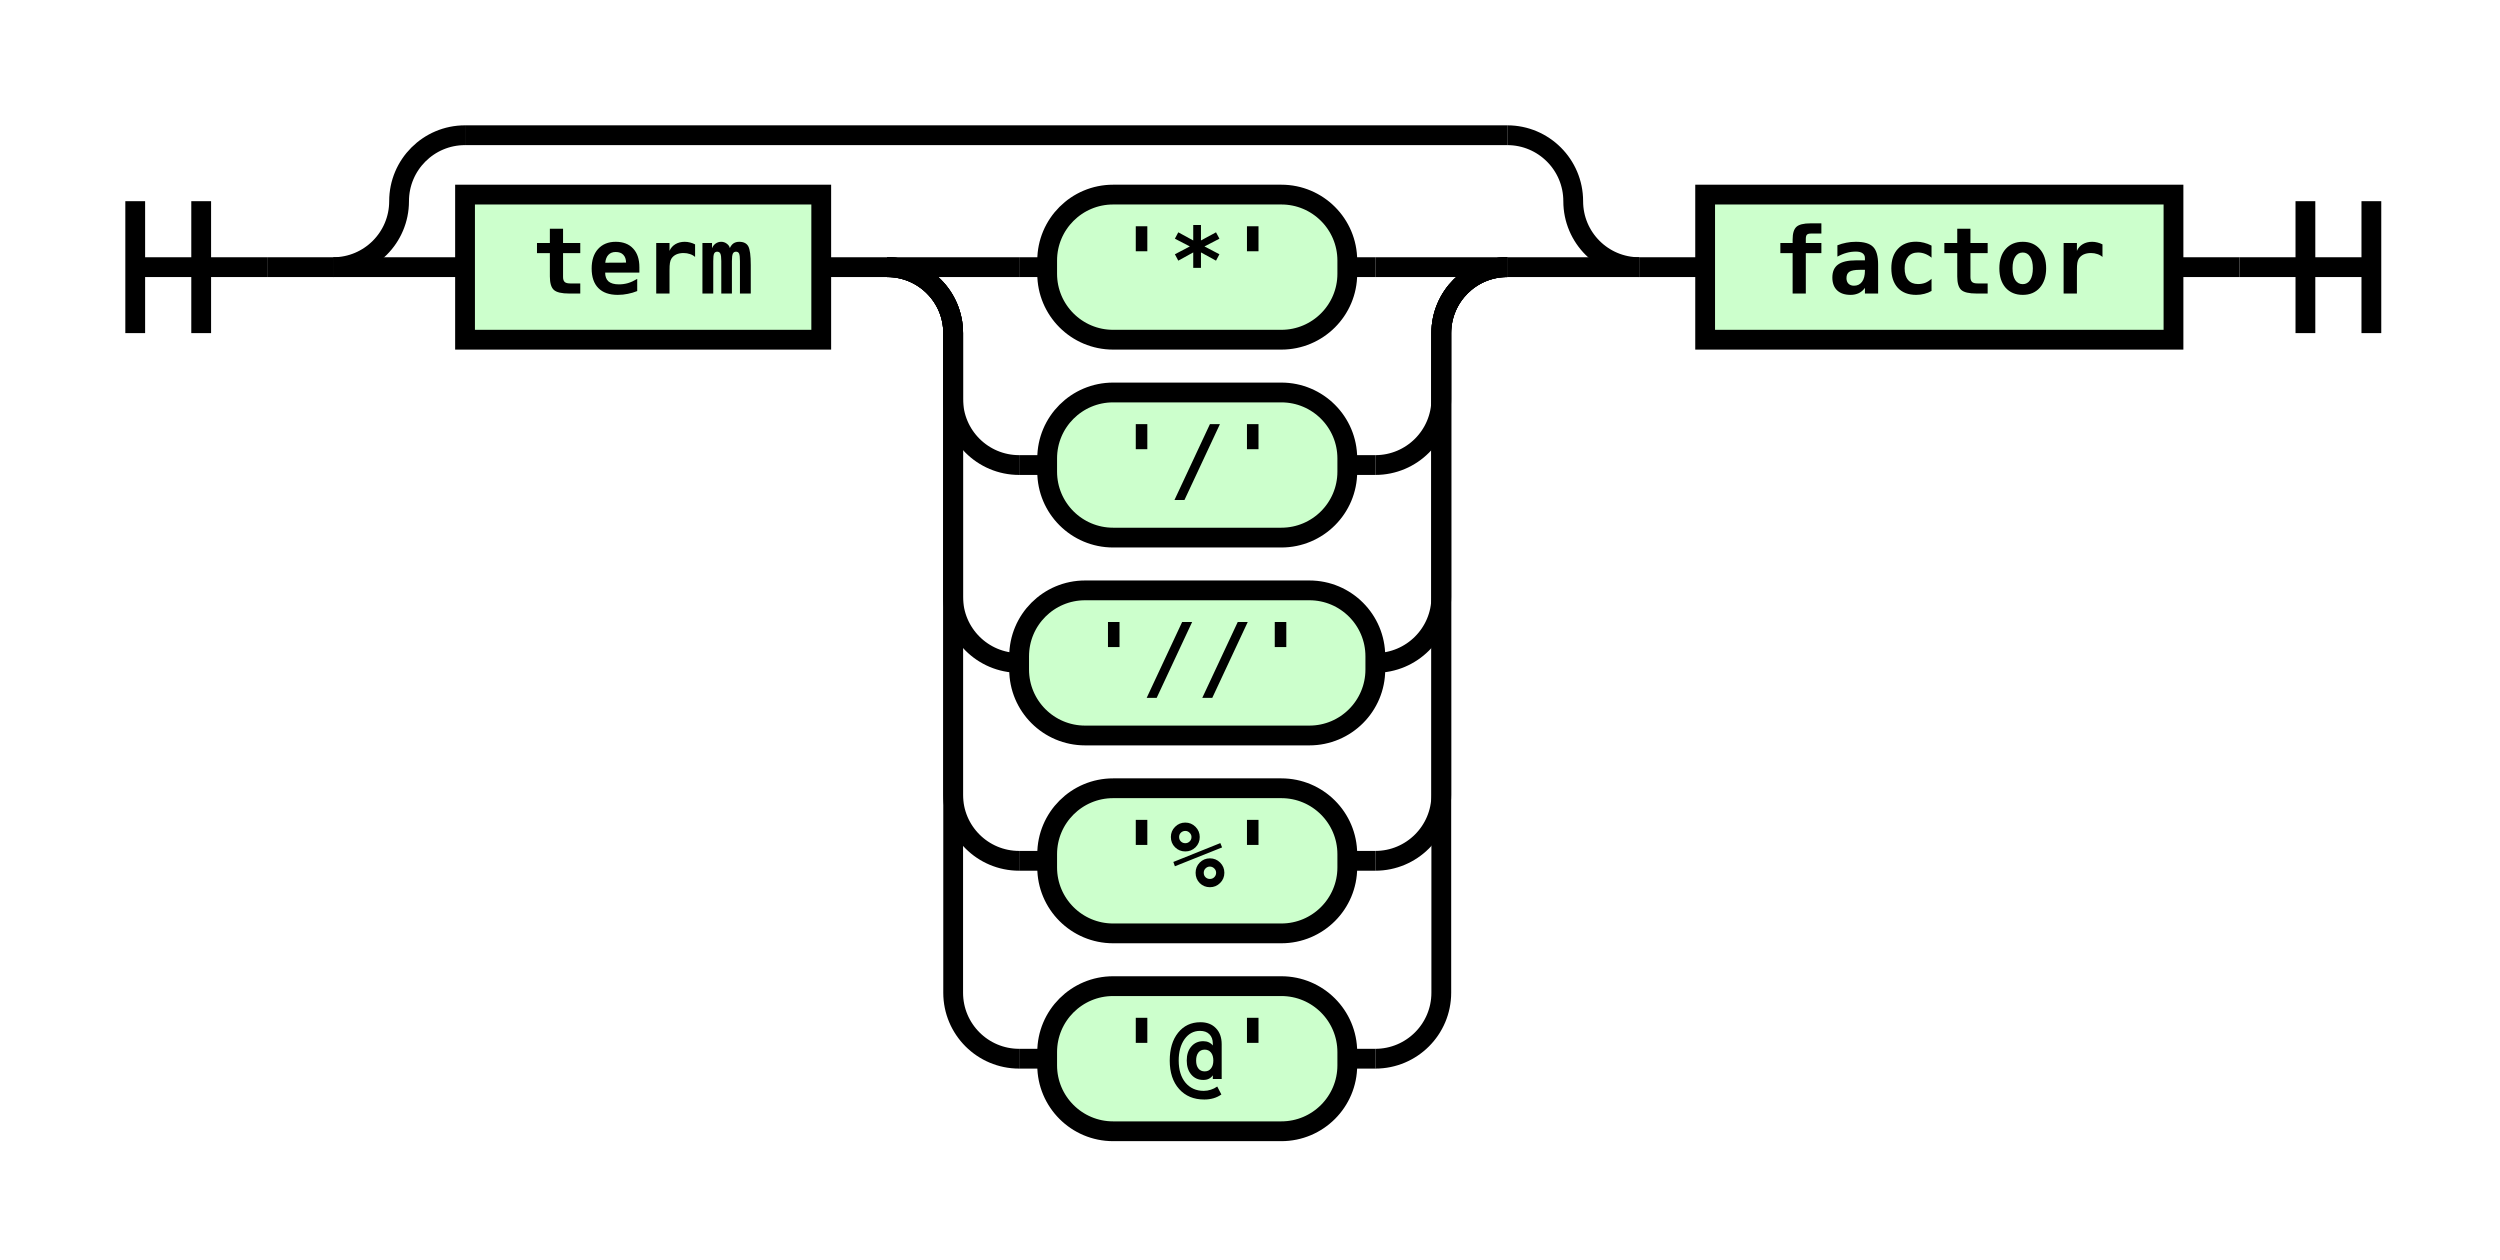
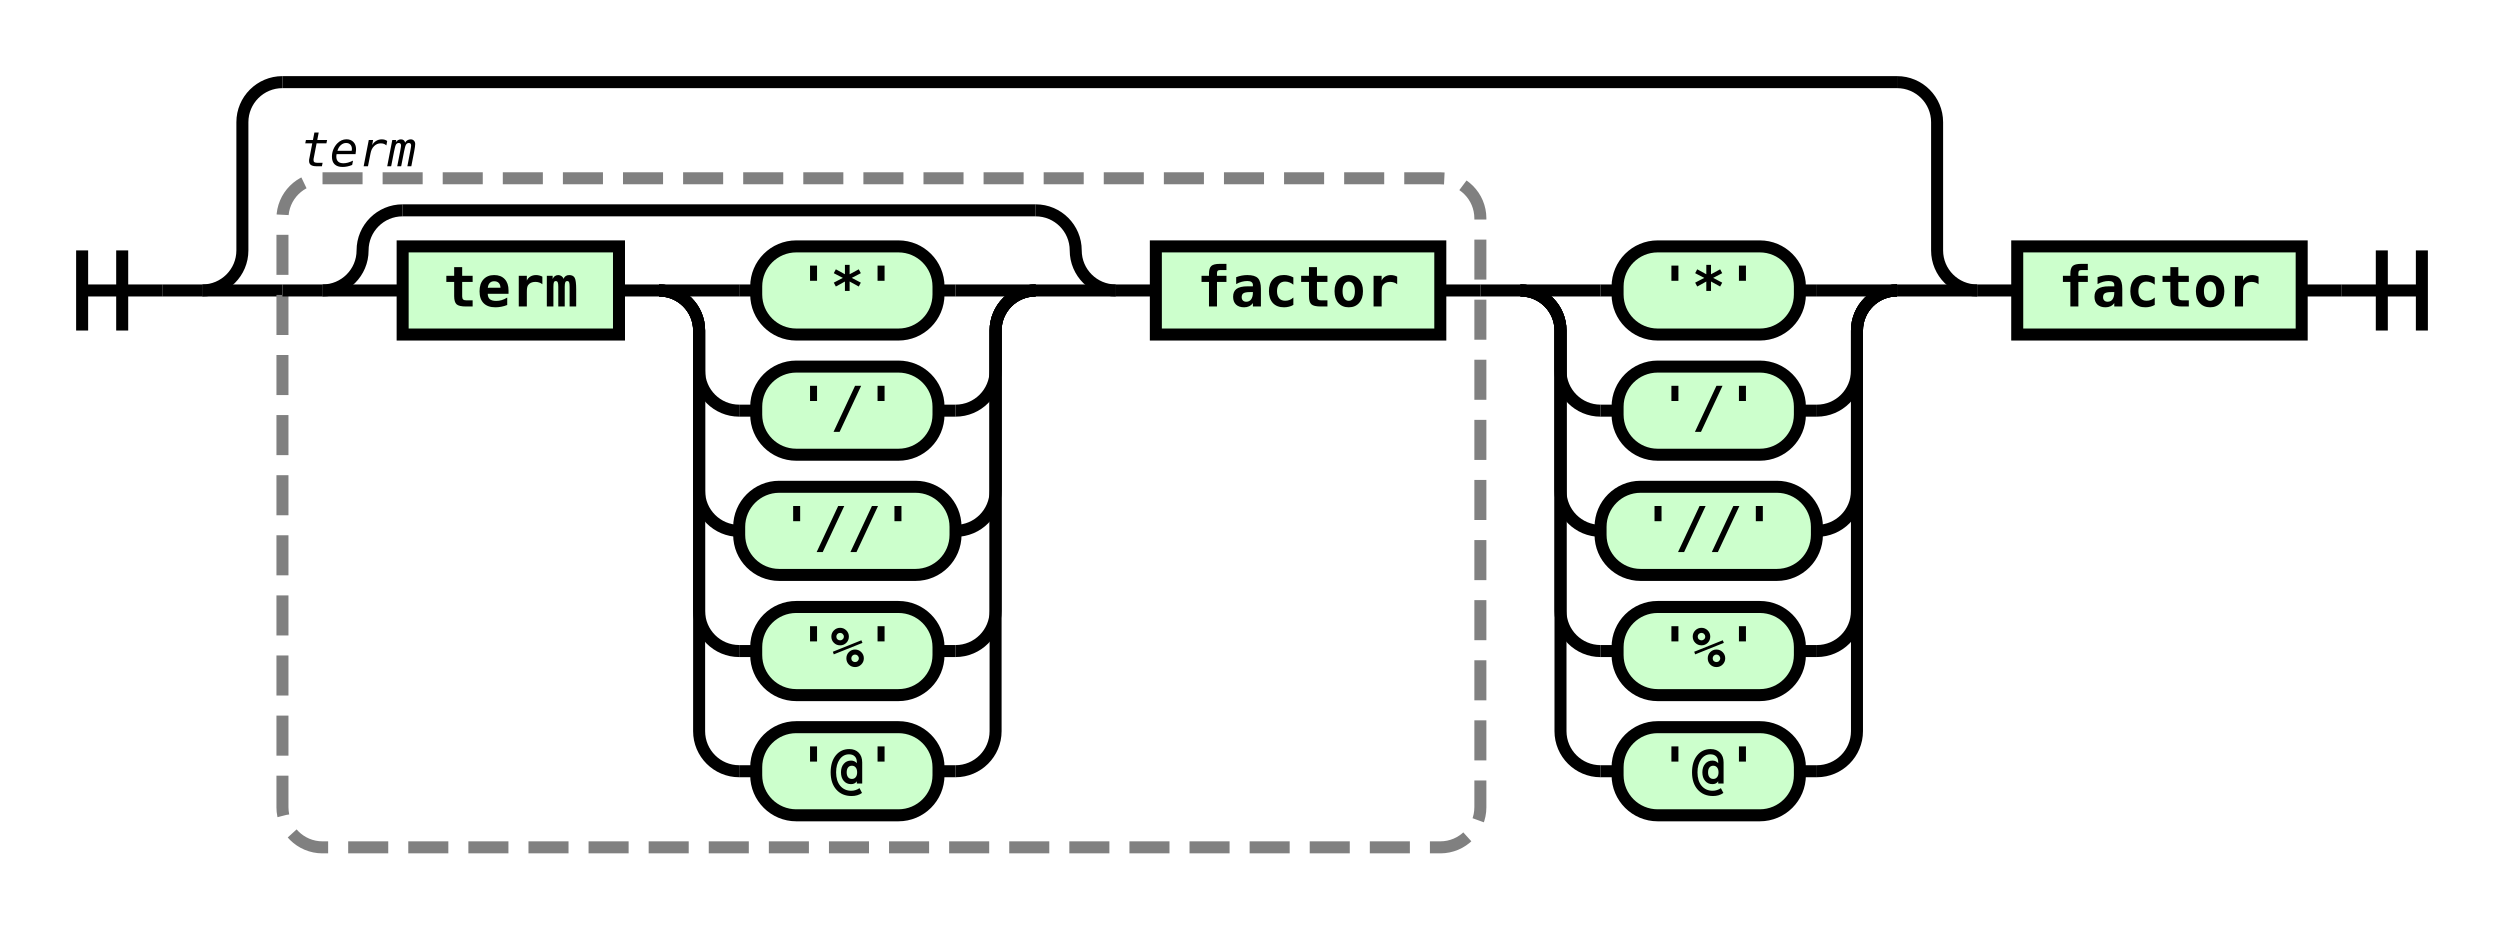
- <svg xmlns="http://www.w3.org/2000/svg" class="railroad-diagram" height="191" viewBox="0 0 379.0 191" width="379.0">
+ <svg xmlns="http://www.w3.org/2000/svg" class="railroad-diagram" height="231" viewBox="0 0 624.0 231" width="624.0">
  <g transform="translate(.5 .5)">
    <g>
-       <path d="M20 30v20m10 -20v20m-10 -10h20" />
+       <path d="M20 62v20m10 -20v20m-10 -10h20" />
    </g>
-     <path d="M40 40h10" />
+     <path d="M40 72h10" />
    <g>
-       <path d="M50 40h0.0" />
-       <path d="M329.0 40h0.0" />
+       <path d="M50 72h0.0" />
+       <path d="M574.0 72h0.0" />
      <g>
-         <path d="M50.0 40h0.0" />
-         <path d="M248.0 40h0.0" />
-         <path d="M50.0 40a10 10 0 0 0 10 -10v0a10 10 0 0 1 10 -10" />
+         <path d="M50.0 72h0.0" />
+         <path d="M493.0 72h0.0" />
+         <path d="M50.0 72a10 10 0 0 0 10 -10v-32a10 10 0 0 1 10 -10" />
        <g>
-           <path d="M70.0 20h158.0" />
+           <path d="M70.0 20h403.0" />
        </g>
-         <path d="M228.0 20a10 10 0 0 1 10 10v0a10 10 0 0 0 10 10" />
-         <path d="M50.0 40h20" />
+         <path d="M473.0 20a10 10 0 0 1 10 10v32a10 10 0 0 0 10 10" />
+         <path d="M50.0 72h20" />
        <g>
-           <path d="M70.0 40h0.0" />
-           <path d="M228.0 40h0.0" />
-           <g class="non-terminal ">
-             <path d="M70.0 40h0.0" />
-             <path d="M124.0 40h0.0" />
-             <rect height="22" width="54" x="70" y="29" />
-             <text x="97" y="44">term</text>
+           <path d="M70.0 72h0.0" />
+           <path d="M473.0 72h0.0" />
+           <g>
+             <path d="M70.0 72h0.0" />
+             <path d="M369.0 72h0.0" />
+             <rect class="group-box" height="167" rx="10" ry="10" width="299" x="70" y="44" />
+             <g>
+               <path d="M70.0 72h10.0" />
+               <path d="M359.0 72h10.0" />
+               <g>
+                 <path d="M80.0 72h0.0" />
+                 <path d="M278.0 72h0.0" />
+                 <path d="M80.0 72a10 10 0 0 0 10 -10v0a10 10 0 0 1 10 -10" />
+                 <g>
+                   <path d="M100.0 52h158.0" />
+                 </g>
+                 <path d="M258.0 52a10 10 0 0 1 10 10v0a10 10 0 0 0 10 10" />
+                 <path d="M80.0 72h20" />
+                 <g>
+                   <path d="M100.0 72h0.0" />
+                   <path d="M258.0 72h0.0" />
+                   <g class="non-terminal ">
+                     <path d="M100.0 72h0.0" />
+                     <path d="M154.0 72h0.0" />
+                     <rect height="22" width="54" x="100" y="61" />
+                     <text x="127" y="76">term</text>
+                   </g>
+                   <path d="M154.0 72h10" />
+                   <g>
+                     <path d="M164.0 72h0.0" />
+                     <path d="M258.0 72h0.0" />
+                     <path d="M164.0 72h20" />
+                     <g class="terminal ">
+                       <path d="M184.0 72h4.25" />
+                       <path d="M233.75 72h4.25" />
+                       <rect height="22" rx="10" ry="10" width="45.5" x="188.25" y="61" />
+                       <text x="211" y="76">'*'</text>
+                     </g>
+                     <path d="M238.0 72h20" />
+                     <path d="M164.0 72a10 10 0 0 1 10 10v10a10 10 0 0 0 10 10" />
+                     <g class="terminal ">
+                       <path d="M184.0 102h4.25" />
+                       <path d="M233.75 102h4.25" />
+                       <rect height="22" rx="10" ry="10" width="45.5" x="188.25" y="91" />
+                       <text x="211" y="106">'/'</text>
+                     </g>
+                     <path d="M238.0 102a10 10 0 0 0 10 -10v-10a10 10 0 0 1 10 -10" />
+                     <path d="M164.0 72a10 10 0 0 1 10 10v40a10 10 0 0 0 10 10" />
+                     <g class="terminal ">
+                       <path d="M184.0 132h0.0" />
+                       <path d="M238.0 132h0.0" />
+                       <rect height="22" rx="10" ry="10" width="54" x="184" y="121" />
+                       <text x="211" y="136">'//'</text>
+                     </g>
+                     <path d="M238.0 132a10 10 0 0 0 10 -10v-40a10 10 0 0 1 10 -10" />
+                     <path d="M164.0 72a10 10 0 0 1 10 10v70a10 10 0 0 0 10 10" />
+                     <g class="terminal ">
+                       <path d="M184.0 162h4.25" />
+                       <path d="M233.75 162h4.25" />
+                       <rect height="22" rx="10" ry="10" width="45.5" x="188.25" y="151" />
+                       <text x="211" y="166">'%'</text>
+                     </g>
+                     <path d="M238.0 162a10 10 0 0 0 10 -10v-70a10 10 0 0 1 10 -10" />
+                     <path d="M164.0 72a10 10 0 0 1 10 10v100a10 10 0 0 0 10 10" />
+                     <g class="terminal ">
+                       <path d="M184.0 192h4.25" />
+                       <path d="M233.75 192h4.25" />
+                       <rect height="22" rx="10" ry="10" width="45.5" x="188.25" y="181" />
+                       <text x="211" y="196">'@'</text>
+                     </g>
+                     <path d="M238.0 192a10 10 0 0 0 10 -10v-100a10 10 0 0 1 10 -10" />
+                   </g>
+                 </g>
+                 <path d="M258.0 72h20" />
+               </g>
+               <path d="M278.0 72h10" />
+               <g class="non-terminal ">
+                 <path d="M288.0 72h0.0" />
+                 <path d="M359.0 72h0.0" />
+                 <rect height="22" width="71" x="288" y="61" />
+                 <text x="323.5" y="76">factor</text>
+               </g>
+             </g>
+             <g class="non-terminal ">
+               <path d="M70.0 36h0.0" />
+               <path d="M108.0 36h0.0" />
+               <text class="comment" x="89" y="41">term</text>
+             </g>
          </g>
-           <path d="M124.0 40h10" />
+           <path d="M369.0 72h10" />
          <g>
-             <path d="M134.0 40h0.0" />
-             <path d="M228.0 40h0.0" />
-             <path d="M134.0 40h20" />
-             <g class="terminal ">
-               <path d="M154.0 40h4.25" />
-               <path d="M203.75 40h4.25" />
-               <rect height="22" rx="10" ry="10" width="45.5" x="158.25" y="29" />
-               <text x="181" y="44">'*'</text>
-             </g>
-             <path d="M208.0 40h20" />
-             <path d="M134.0 40a10 10 0 0 1 10 10v10a10 10 0 0 0 10 10" />
-             <g class="terminal ">
-               <path d="M154.0 70h4.25" />
-               <path d="M203.75 70h4.25" />
-               <rect height="22" rx="10" ry="10" width="45.5" x="158.25" y="59" />
-               <text x="181" y="74">'/'</text>
-             </g>
-             <path d="M208.0 70a10 10 0 0 0 10 -10v-10a10 10 0 0 1 10 -10" />
-             <path d="M134.0 40a10 10 0 0 1 10 10v40a10 10 0 0 0 10 10" />
-             <g class="terminal ">
-               <path d="M154.0 100h0.0" />
-               <path d="M208.0 100h0.0" />
-               <rect height="22" rx="10" ry="10" width="54" x="154" y="89" />
-               <text x="181" y="104">'//'</text>
-             </g>
-             <path d="M208.0 100a10 10 0 0 0 10 -10v-40a10 10 0 0 1 10 -10" />
-             <path d="M134.0 40a10 10 0 0 1 10 10v70a10 10 0 0 0 10 10" />
-             <g class="terminal ">
-               <path d="M154.0 130h4.25" />
-               <path d="M203.75 130h4.25" />
-               <rect height="22" rx="10" ry="10" width="45.5" x="158.25" y="119" />
-               <text x="181" y="134">'%'</text>
-             </g>
-             <path d="M208.0 130a10 10 0 0 0 10 -10v-70a10 10 0 0 1 10 -10" />
-             <path d="M134.0 40a10 10 0 0 1 10 10v100a10 10 0 0 0 10 10" />
-             <g class="terminal ">
-               <path d="M154.0 160h4.25" />
-               <path d="M203.75 160h4.25" />
-               <rect height="22" rx="10" ry="10" width="45.5" x="158.25" y="149" />
-               <text x="181" y="164">'@'</text>
-             </g>
-             <path d="M208.0 160a10 10 0 0 0 10 -10v-100a10 10 0 0 1 10 -10" />
+             <path d="M379.0 72h0.0" />
+             <path d="M473.0 72h0.0" />
+             <path d="M379.0 72h20" />
+             <g class="terminal ">
+               <path d="M399.0 72h4.25" />
+               <path d="M448.75 72h4.25" />
+               <rect height="22" rx="10" ry="10" width="45.5" x="403.25" y="61" />
+               <text x="426" y="76">'*'</text>
+             </g>
+             <path d="M453.0 72h20" />
+             <path d="M379.0 72a10 10 0 0 1 10 10v10a10 10 0 0 0 10 10" />
+             <g class="terminal ">
+               <path d="M399.0 102h4.25" />
+               <path d="M448.75 102h4.25" />
+               <rect height="22" rx="10" ry="10" width="45.5" x="403.25" y="91" />
+               <text x="426" y="106">'/'</text>
+             </g>
+             <path d="M453.0 102a10 10 0 0 0 10 -10v-10a10 10 0 0 1 10 -10" />
+             <path d="M379.0 72a10 10 0 0 1 10 10v40a10 10 0 0 0 10 10" />
+             <g class="terminal ">
+               <path d="M399.0 132h0.0" />
+               <path d="M453.0 132h0.0" />
+               <rect height="22" rx="10" ry="10" width="54" x="399" y="121" />
+               <text x="426" y="136">'//'</text>
+             </g>
+             <path d="M453.0 132a10 10 0 0 0 10 -10v-40a10 10 0 0 1 10 -10" />
+             <path d="M379.0 72a10 10 0 0 1 10 10v70a10 10 0 0 0 10 10" />
+             <g class="terminal ">
+               <path d="M399.0 162h4.25" />
+               <path d="M448.75 162h4.25" />
+               <rect height="22" rx="10" ry="10" width="45.5" x="403.25" y="151" />
+               <text x="426" y="166">'%'</text>
+             </g>
+             <path d="M453.0 162a10 10 0 0 0 10 -10v-70a10 10 0 0 1 10 -10" />
+             <path d="M379.0 72a10 10 0 0 1 10 10v100a10 10 0 0 0 10 10" />
+             <g class="terminal ">
+               <path d="M399.0 192h4.25" />
+               <path d="M448.75 192h4.25" />
+               <rect height="22" rx="10" ry="10" width="45.5" x="403.25" y="181" />
+               <text x="426" y="196">'@'</text>
+             </g>
+             <path d="M453.0 192a10 10 0 0 0 10 -10v-100a10 10 0 0 1 10 -10" />
          </g>
        </g>
-         <path d="M228.0 40h20" />
+         <path d="M473.0 72h20" />
      </g>
-       <path d="M248.0 40h10" />
+       <path d="M493.0 72h10" />
      <g class="non-terminal ">
-         <path d="M258.0 40h0.0" />
-         <path d="M329.0 40h0.0" />
-         <rect height="22" width="71" x="258" y="29" />
-         <text x="293.5" y="44">factor</text>
+         <path d="M503.0 72h0.0" />
+         <path d="M574.0 72h0.0" />
+         <rect height="22" width="71" x="503" y="61" />
+         <text x="538.5" y="76">factor</text>
      </g>
    </g>
-     <path d="M329.0 40h10" />
-     <path d="M 339.0 40 h 20 m -10 -10 v 20 m 10 -20 v 20" />
+     <path d="M574.0 72h10" />
+     <path d="M 584.0 72 h 20 m -10 -10 v 20 m 10 -20 v 20" />
  </g>
  <style>/*  */
	svg.railroad-diagram {
		background-color:hsl(30,20%,95%);
	}
	svg.railroad-diagram path {
		stroke-width:3;
		stroke:black;
		fill:rgba(0,0,0,0);
	}
	svg.railroad-diagram text {
		font:bold 14px monospace;
		text-anchor:middle;
	}
	svg.railroad-diagram text.label{
		text-anchor:start;
	}
	svg.railroad-diagram text.comment{
		font:italic 12px monospace;
	}
	svg.railroad-diagram rect{
		stroke-width:3;
		stroke:black;
		fill:hsl(120,100%,90%);
	}
	svg.railroad-diagram rect.group-box {
		stroke: gray;
		stroke-dasharray: 10 5;
		fill: none;
	}

/*  */
</style>
</svg>
